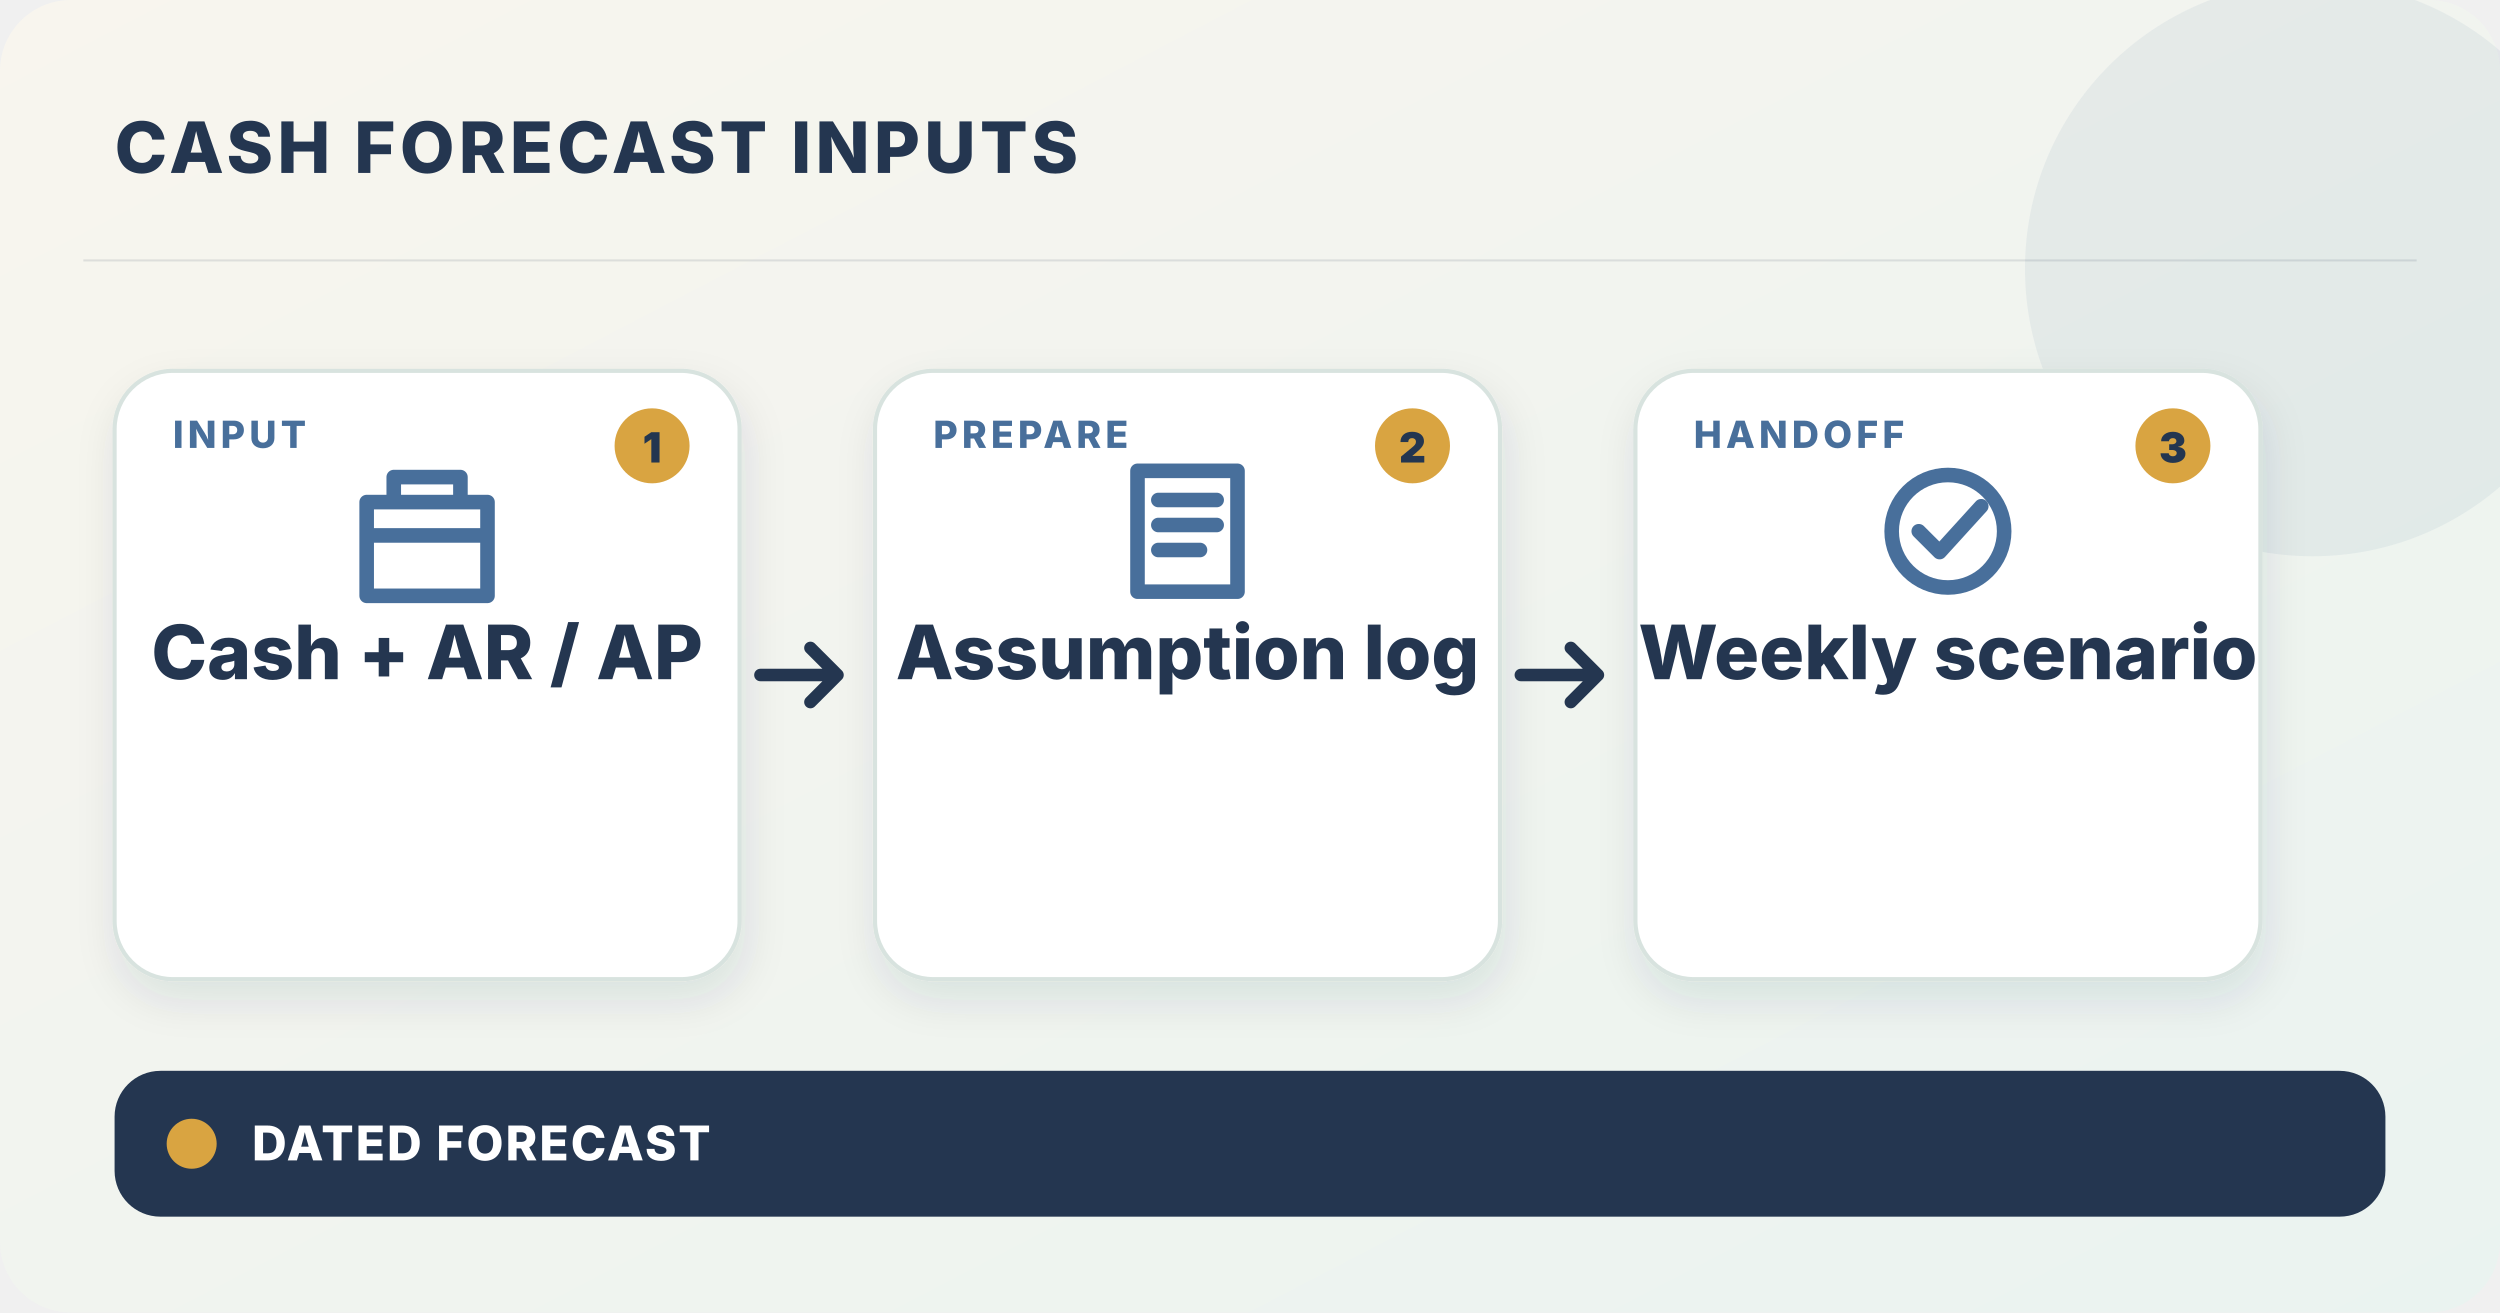
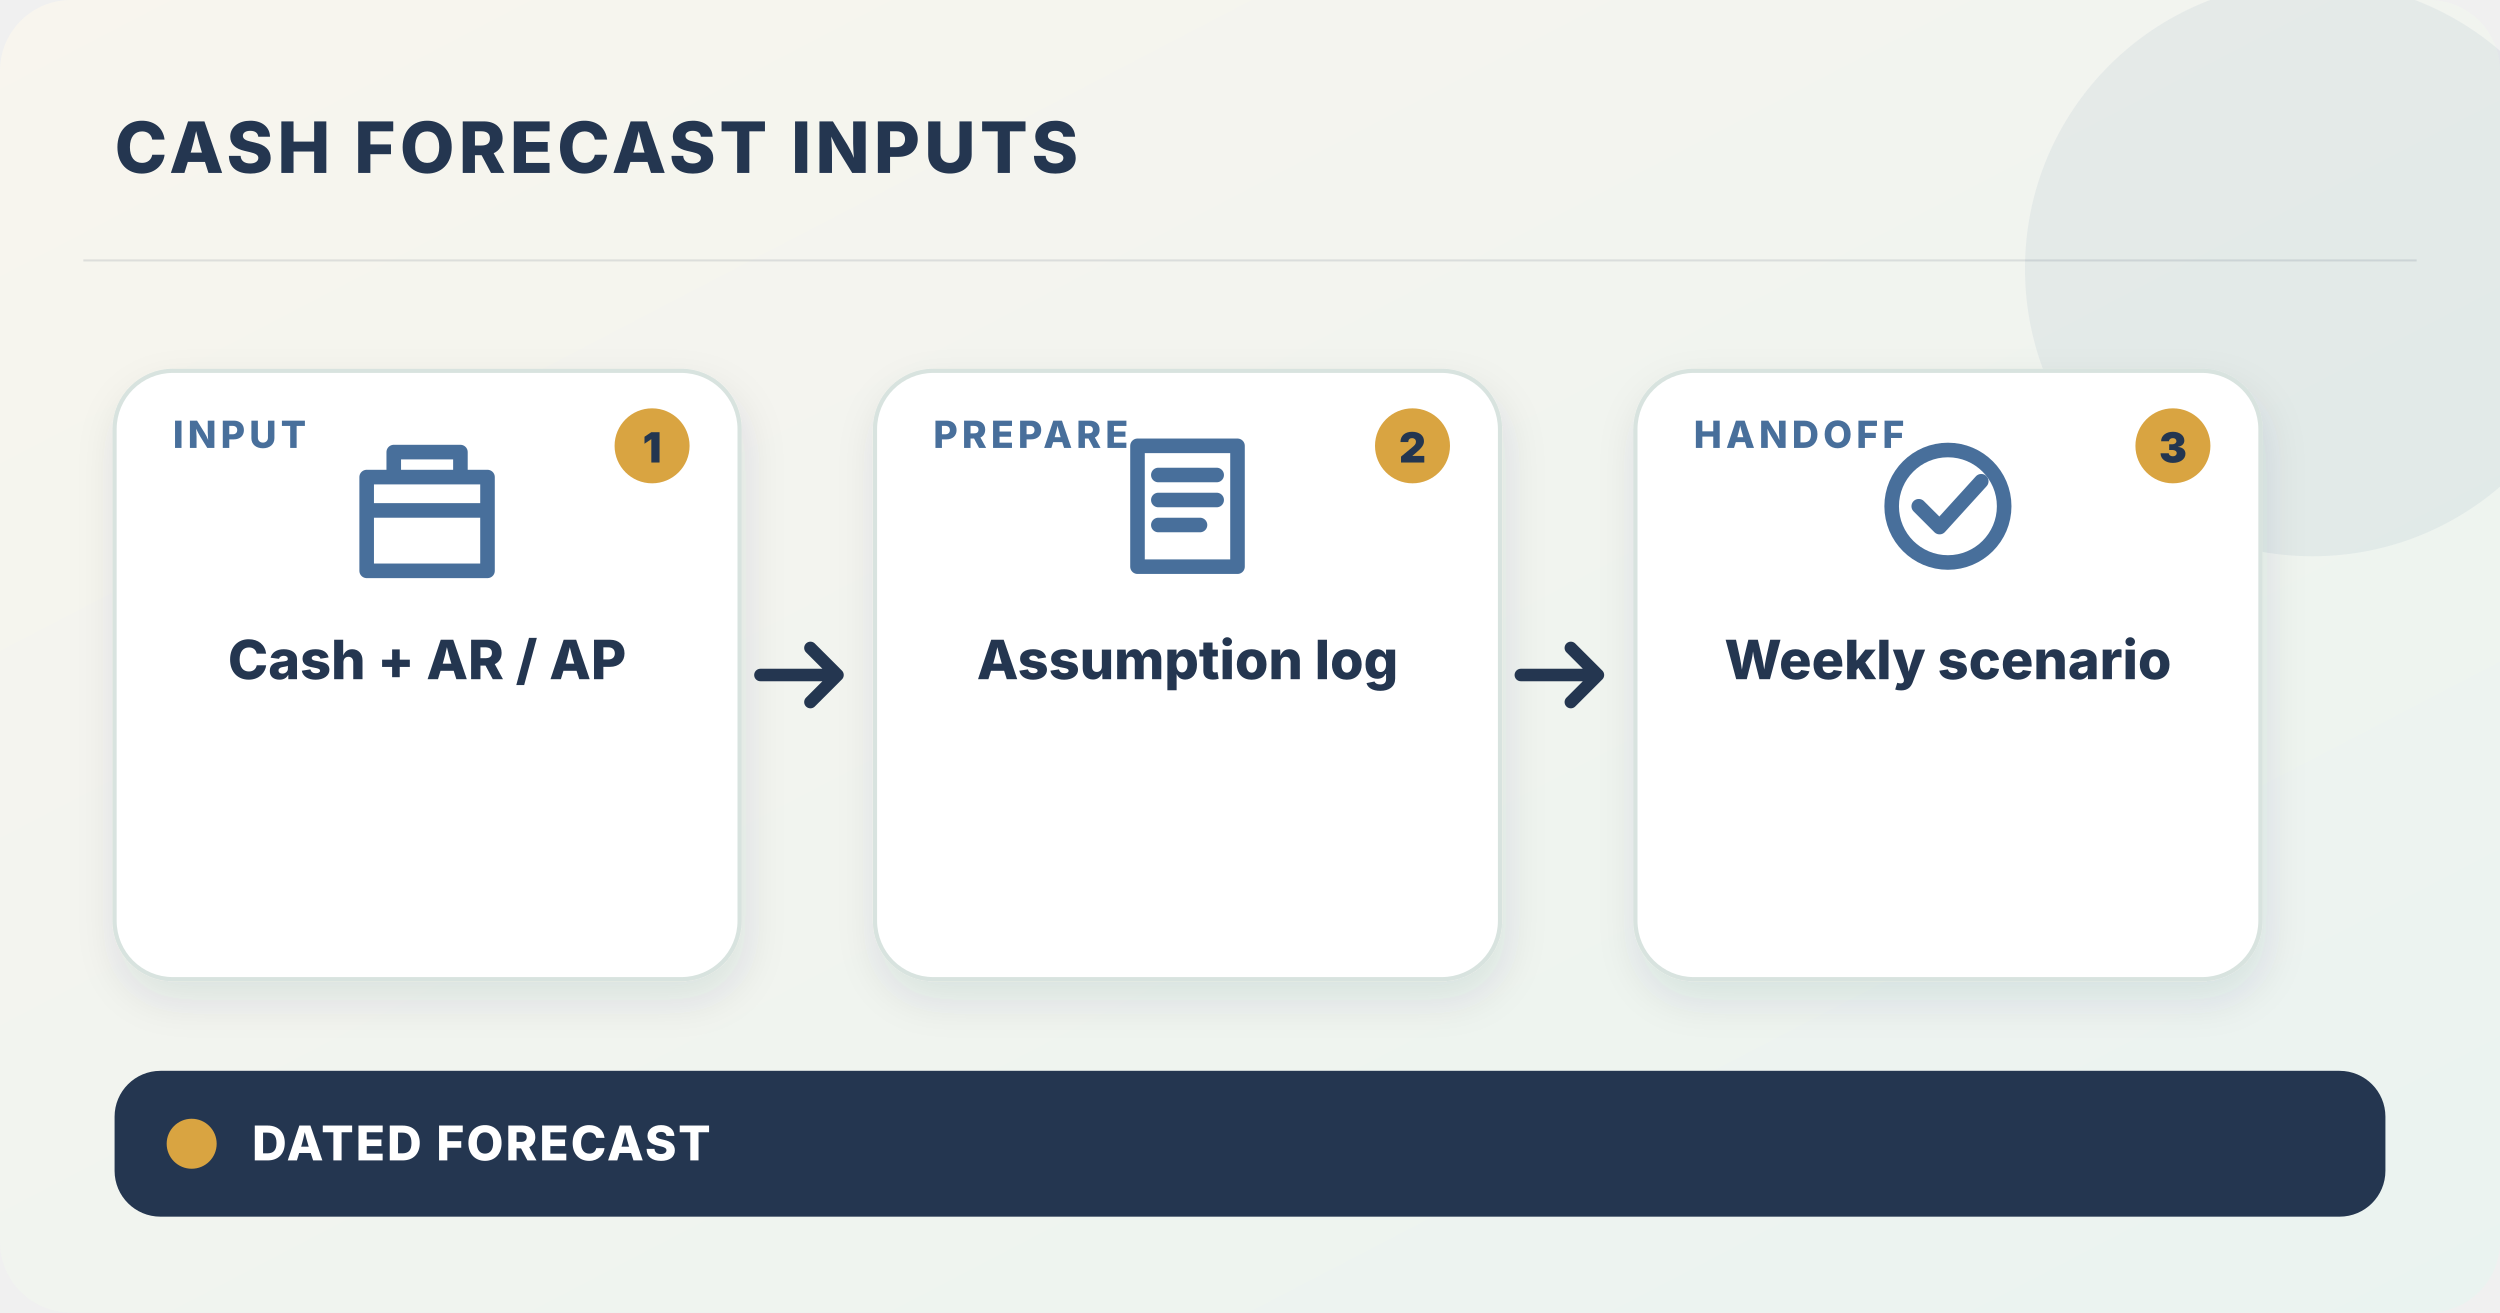
<svg xmlns="http://www.w3.org/2000/svg" viewBox="0 0 1200 630" role="img" aria-labelledby="title desc">
  <defs>
    <linearGradient id="bg" x1="0" y1="0" x2="1" y2="1">
      <stop stop-color="#F8F5EE" />
      <stop offset="1" stop-color="#EAF3F0" />
    </linearGradient>
    <filter id="shadow" x="-20%" y="-20%" width="140%" height="160%">
      <feDropShadow dy="9" stdDeviation="10" flood-color="#243650" flood-opacity=".10" />
    </filter>
-     <style>.title{font:800 34px Inter,Arial,sans-serif;letter-spacing:2px;fill:#243650}.meta{font:800 18px Inter,Arial,sans-serif;letter-spacing:2px;fill:#486F9B}.step{font:800 36px Inter,Arial,sans-serif;fill:#243650}.card{fill:#fff;stroke:#D8E3DF;stroke-width:2;filter:url(#shadow)}.icon{fill:none;stroke:#486F9B;stroke-width:7;stroke-linecap:round;stroke-linejoin:round}.arrow{fill:none;stroke:#243650;stroke-width:6;stroke-linecap:round;stroke-linejoin:round}.num-bg{fill:#D9A441}.num{font:900 20px Inter,Arial,sans-serif;fill:#243650}.note{font:800 23px Inter,Arial,sans-serif;letter-spacing:1px;fill:#fff}</style>
+     <style>.title{font:800 34px Inter,Arial,sans-serif;letter-spacing:2px;fill:#243650}.meta{font:800 18px Inter,Arial,sans-serif;letter-spacing:2px;fill:#486F9B}.step{font:800 26px Inter,Arial,sans-serif;fill:#243650}.card{fill:#fff;stroke:#D8E3DF;stroke-width:2;filter:url(#shadow)}.icon{fill:none;stroke:#486F9B;stroke-width:7;stroke-linecap:round;stroke-linejoin:round}.arrow{fill:none;stroke:#243650;stroke-width:6;stroke-linecap:round;stroke-linejoin:round}.num-bg{fill:#D9A441}.num{font:900 20px Inter,Arial,sans-serif;fill:#243650}.note{font:800 23px Inter,Arial,sans-serif;letter-spacing:1px;fill:#fff}</style>
  </defs>
  <rect width="1200" height="630" rx="34" fill="url(#bg)" />
  <circle cx="1110" cy="129" r="138" fill="#486F9B" opacity=".08" />
  <path d="M40 125h1120" stroke="#243650" stroke-opacity=".12" />
  <text x="55" y="83" class="title">CASH FORECAST INPUTS</text>
  <g>
    <rect x="55" y="178" width="300" height="292" rx="28" class="card" />
    <text x="83" y="215" class="meta">INPUT</text>
-     <g class="icon">
+     <g class="icon" transform="translate(0 -12)">
      <path d="M176 241h58v45h-58z M189 241v-12h32v12 M176 257h58" />
    </g>
    <text x="205" y="326" text-anchor="middle" class="step">Cash + AR / AP</text>
    <circle cx="313" cy="214" r="18" class="num-bg" />
    <text x="313" y="222" text-anchor="middle" class="num">1</text>
  </g>
  <g>
    <rect x="420" y="178" width="300" height="292" rx="28" class="card" />
    <text x="448" y="215" class="meta">PREPARE</text>
-     <g class="icon">
+     <g class="icon" transform="translate(0 -12)">
      <path d="M546 226h48v58h-48z M556 240h28 M556 252h28 M556 264h20" />
    </g>
    <text x="570" y="326" text-anchor="middle" class="step">Assumption log</text>
    <circle cx="678" cy="214" r="18" class="num-bg" />
    <text x="678" y="222" text-anchor="middle" class="num">2</text>
  </g>
  <g>
    <rect x="785" y="178" width="300" height="292" rx="28" class="card" />
    <text x="813" y="215" class="meta">HANDOFF</text>
-     <g class="icon">
+     <g class="icon" transform="translate(0 -12)">
      <circle cx="935" cy="255" r="27" />
      <path d="M921 255l10 10 20-22" />
    </g>
    <text x="935" y="326" text-anchor="middle" class="step">Weekly scenario</text>
    <circle cx="1043" cy="214" r="18" class="num-bg" />
    <text x="1043" y="222" text-anchor="middle" class="num">3</text>
  </g>
  <path d="M365 324h37m-13-13 13 13-13 13 M730 324h37m-13-13 13 13-13 13" class="arrow" />
  <rect x="55" y="514" width="1090" height="70" rx="22" fill="#243650" />
  <circle cx="92" cy="549" r="12" fill="#D9A441" />
  <text x="121" y="557" class="note">DATED FORECAST</text>
</svg>
